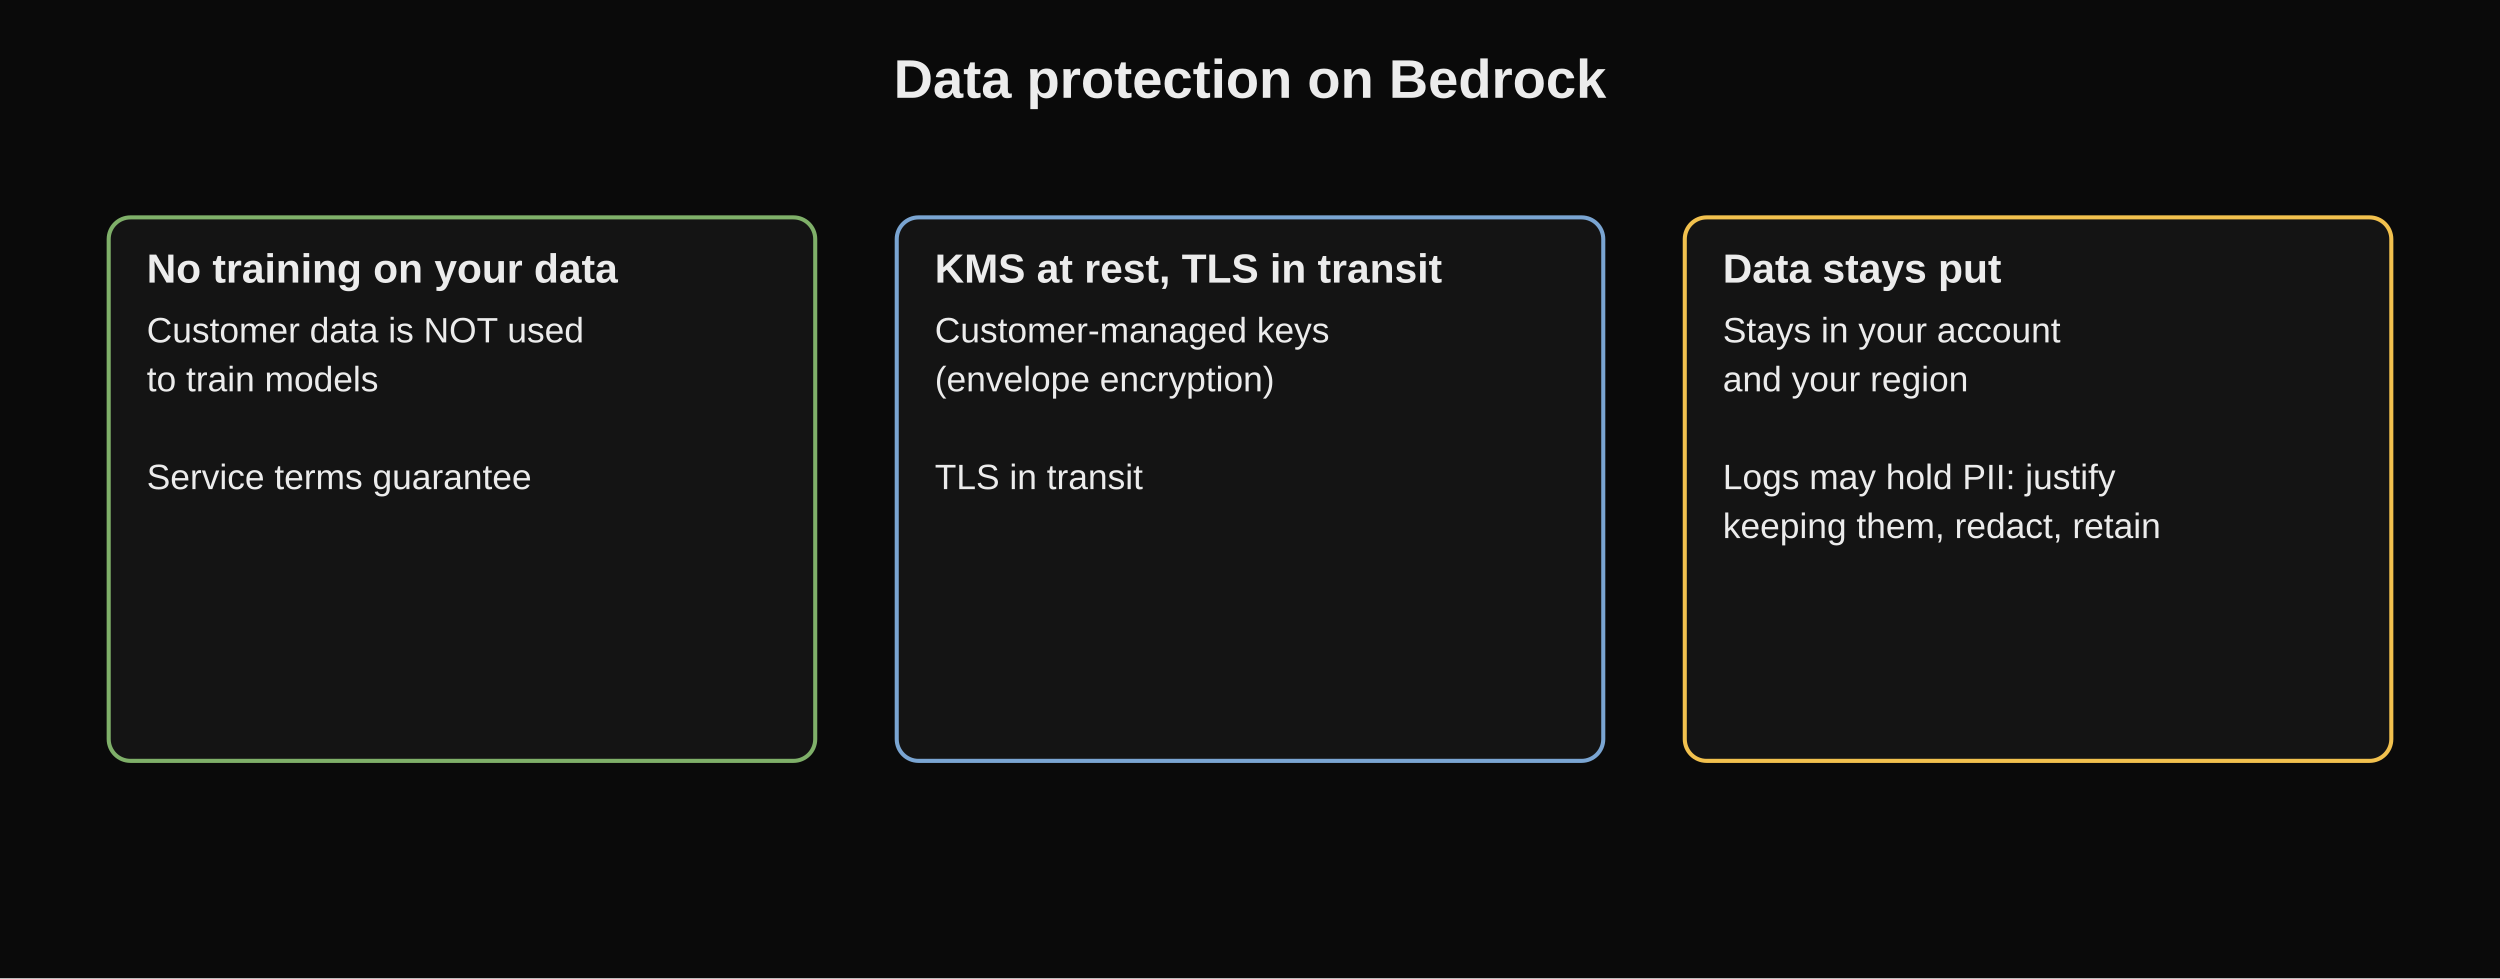
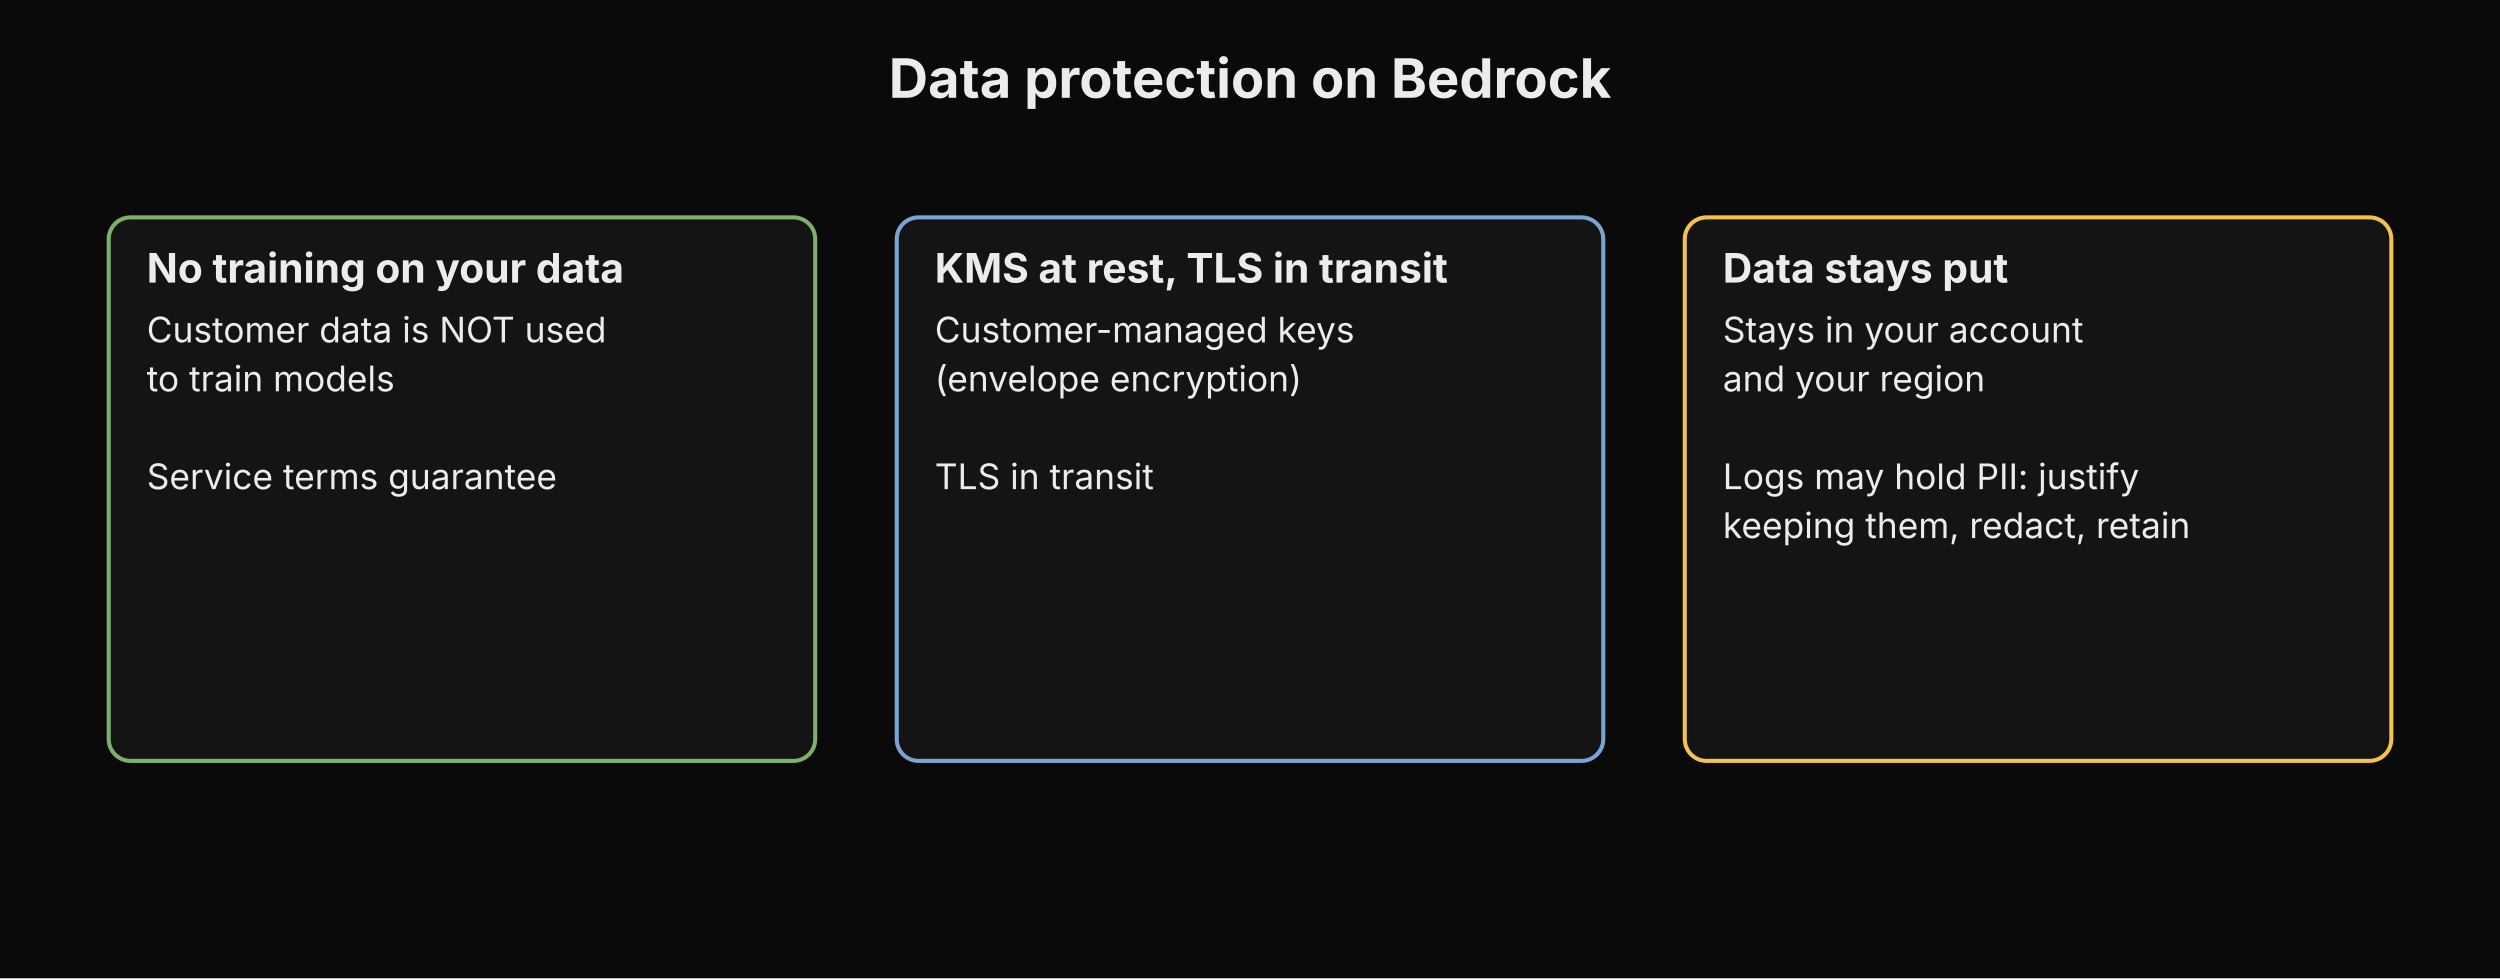
<svg xmlns="http://www.w3.org/2000/svg" width="100%" viewBox="0 0 920 360" role="img" aria-label="Data protection on Bedrock">
-   <style>text{font-family:Verdana,Arial,sans-serif;fill:#ececec;}</style>
+   <style>text{font-family:"Anthropic Sans",Inter,"Source Sans 3","IBM Plex Sans",sans-serif;fill:#ececec}</style>
  <rect x="0" y="0" width="920" height="360" fill="#0a0a0a" />
  <text x="460.0" y="36" text-anchor="middle" font-size="20" font-weight="bold">Data protection on Bedrock</text>
  <rect x="40" y="80" width="260" height="200" rx="8" fill="#141414" stroke="#7fb069" stroke-width="1.5" />
  <text x="54" y="104" font-size="15" font-weight="bold" fill="#ececec">No training on your data</text>
  <text x="54" y="126" font-size="13" fill="#ececec">Customer data is NOT used</text>
  <text x="54" y="144" font-size="13" fill="#ececec">to train models</text>
  <text x="54" y="162" font-size="13" fill="#ececec" />
  <text x="54" y="180" font-size="13" fill="#ececec">Service terms guarantee</text>
  <rect x="330" y="80" width="260" height="200" rx="8" fill="#141414" stroke="#7aa5d2" stroke-width="1.5" />
  <text x="344" y="104" font-size="15" font-weight="bold" fill="#ececec">KMS at rest, TLS in transit</text>
  <text x="344" y="126" font-size="13" fill="#ececec">Customer-managed keys</text>
  <text x="344" y="144" font-size="13" fill="#ececec">(envelope encryption)</text>
  <text x="344" y="162" font-size="13" fill="#ececec" />
  <text x="344" y="180" font-size="13" fill="#ececec">TLS in transit</text>
  <rect x="620" y="80" width="260" height="200" rx="8" fill="#141414" stroke="#f2c14e" stroke-width="1.5" />
  <text x="634" y="104" font-size="15" font-weight="bold" fill="#ececec">Data stays put</text>
  <text x="634" y="126" font-size="13" fill="#ececec">Stays in your account</text>
  <text x="634" y="144" font-size="13" fill="#ececec">and your region</text>
  <text x="634" y="162" font-size="13" fill="#ececec" />
  <text x="634" y="180" font-size="13" fill="#ececec">Logs may hold PII: justify</text>
  <text x="634" y="198" font-size="13" fill="#ececec">keeping them, redact, retain</text>
</svg>
